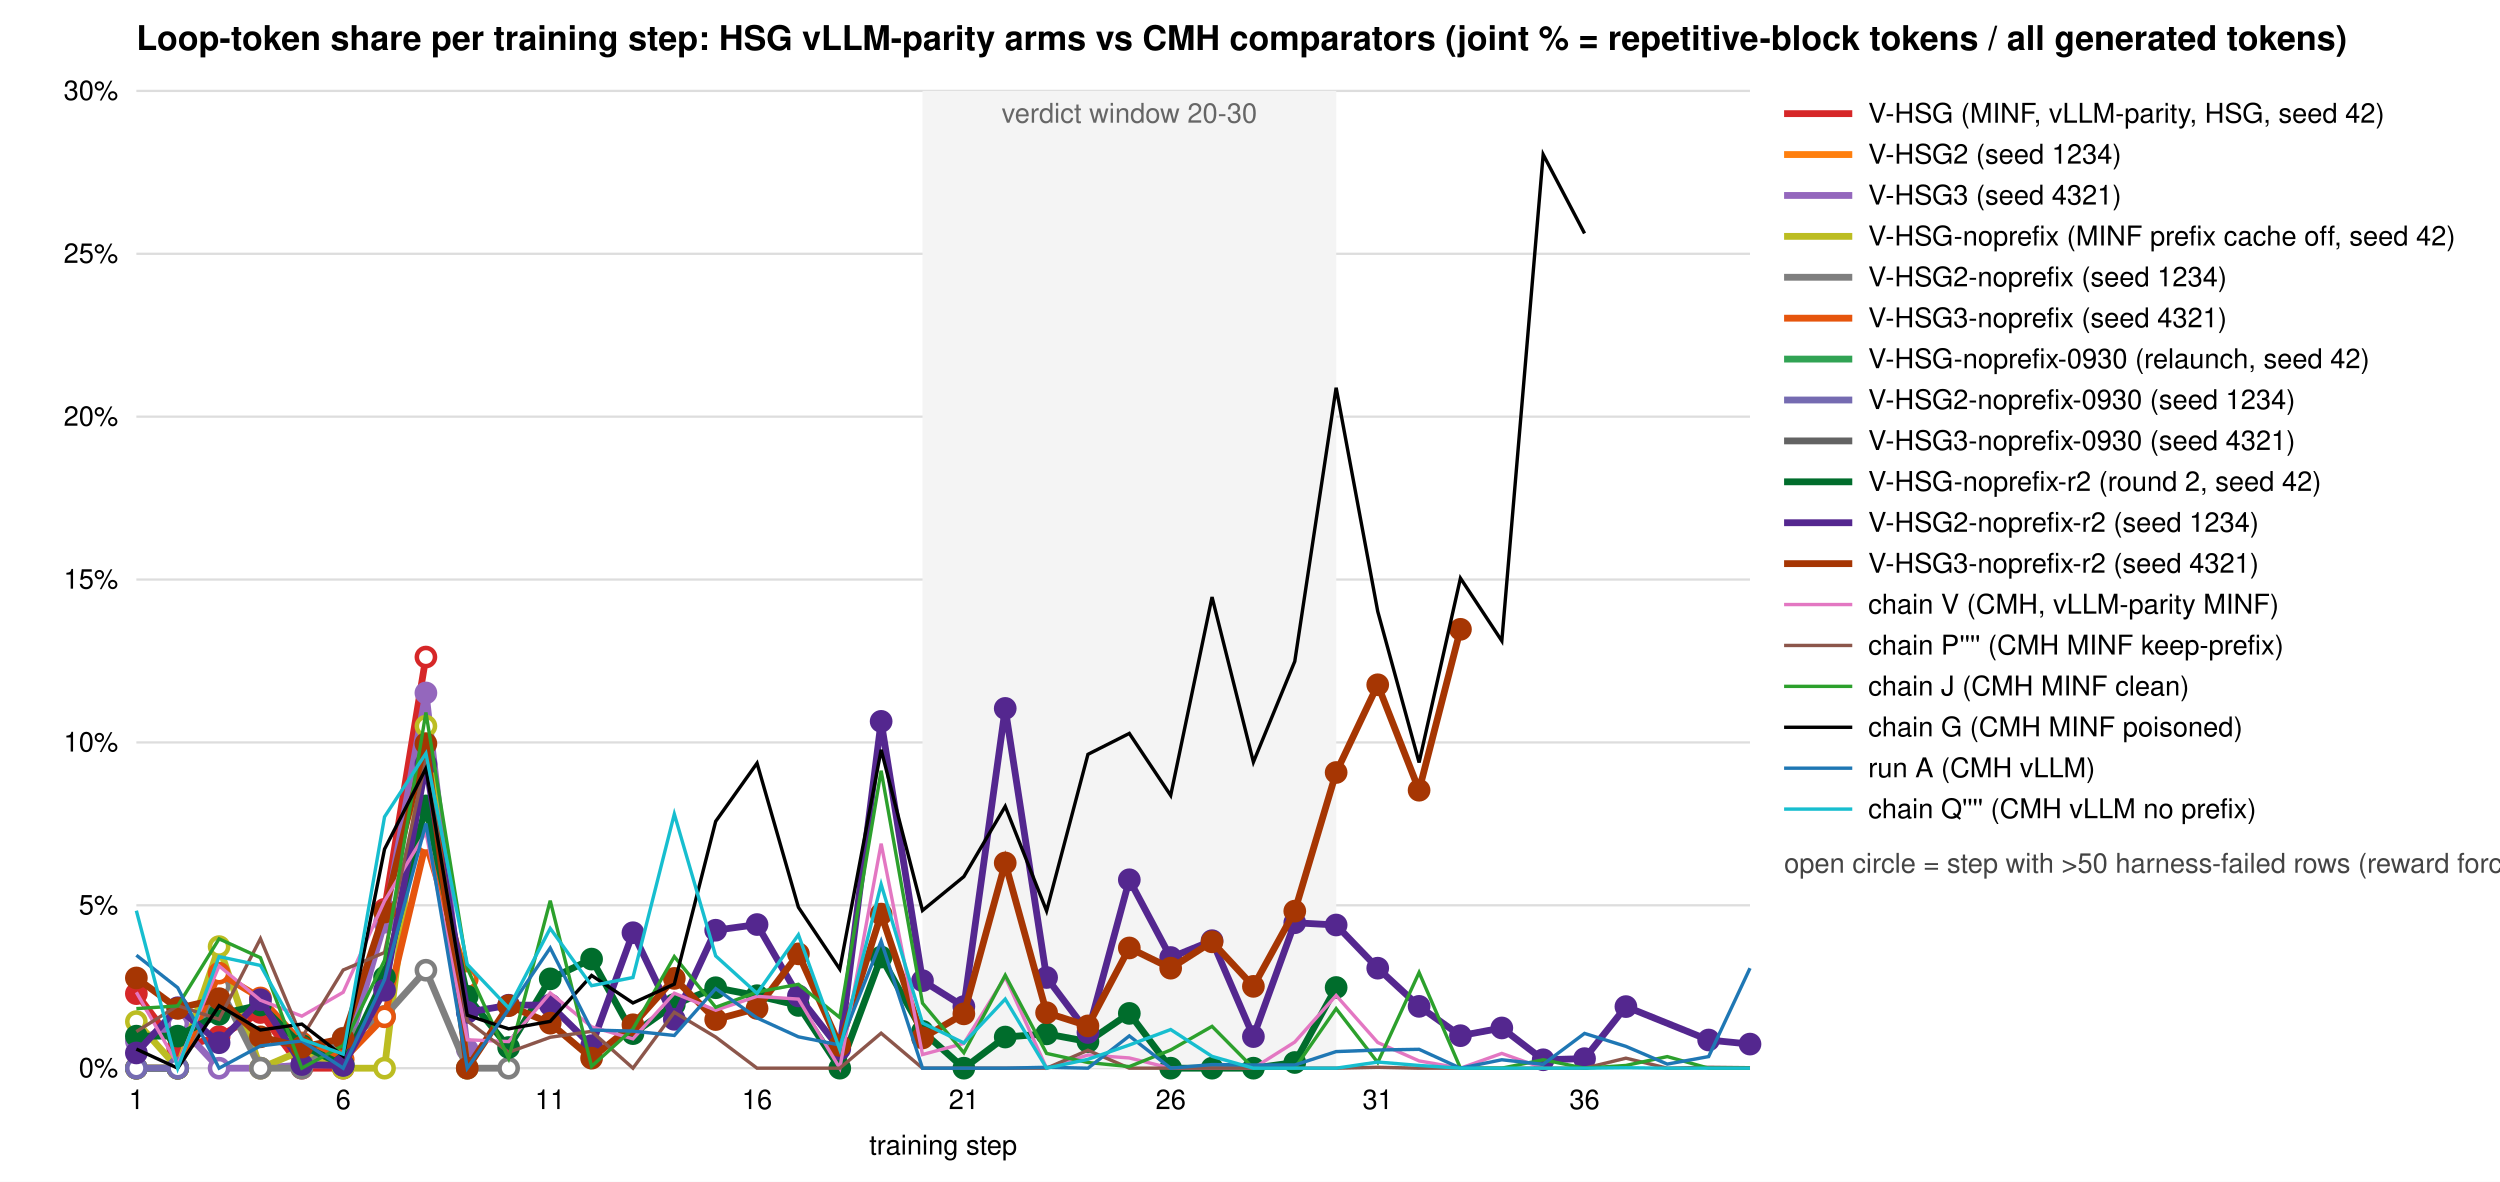
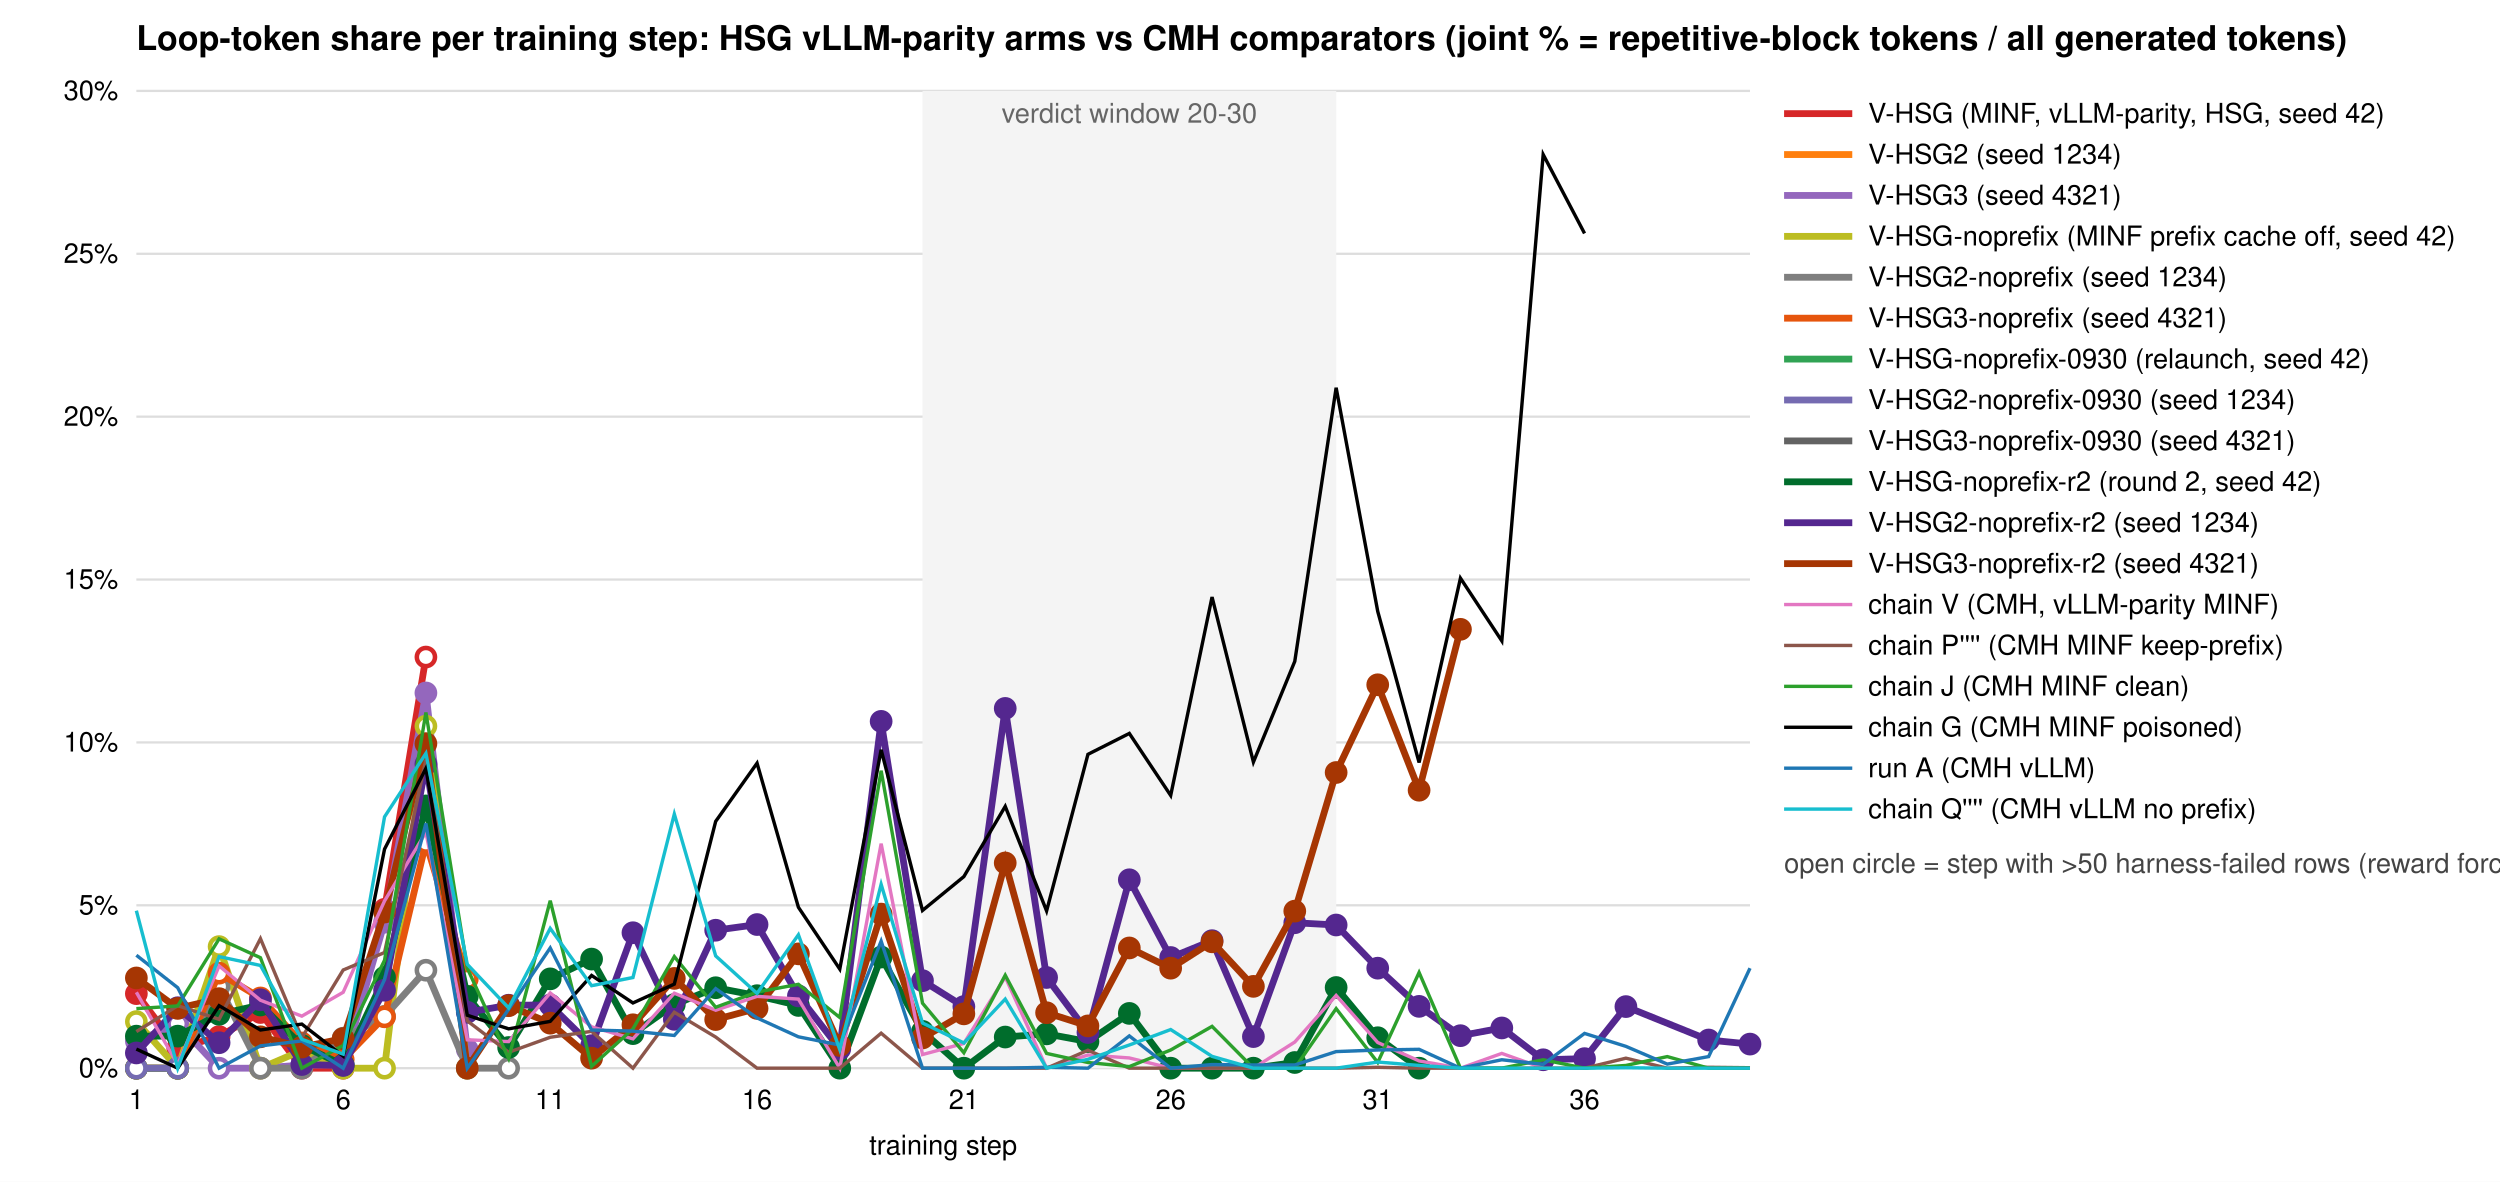
<svg xmlns="http://www.w3.org/2000/svg" width="1100" height="520" font-family="Helvetica,Arial" font-size="12">
  <rect width="1100" height="520" fill="white" />
  <text x="60" y="22" font-size="15" font-weight="bold">Loop-token share per training step: HSG vLLM-parity arms vs CMH comparators (joint % = repetitive-block tokens / all generated tokens)</text>
  <line x1="60" y1="470.0" x2="770" y2="470.0" stroke="#ddd" />
  <text x="52" y="474.0" text-anchor="end">0%</text>
  <line x1="60" y1="398.333" x2="770" y2="398.333" stroke="#ddd" />
  <text x="52" y="402.333" text-anchor="end">5%</text>
  <line x1="60" y1="326.667" x2="770" y2="326.667" stroke="#ddd" />
  <text x="52" y="330.667" text-anchor="end">10%</text>
  <line x1="60" y1="255.0" x2="770" y2="255.0" stroke="#ddd" />
  <text x="52" y="259.0" text-anchor="end">15%</text>
  <line x1="60" y1="183.333" x2="770" y2="183.333" stroke="#ddd" />
  <text x="52" y="187.333" text-anchor="end">20%</text>
  <line x1="60" y1="111.667" x2="770" y2="111.667" stroke="#ddd" />
  <text x="52" y="115.667" text-anchor="end">25%</text>
  <line x1="60" y1="40.0" x2="770" y2="40.0" stroke="#ddd" />
  <text x="52" y="44.0" text-anchor="end">30%</text>
  <text x="60.0" y="488" text-anchor="middle">1</text>
  <text x="151.026" y="488" text-anchor="middle">6</text>
  <text x="242.051" y="488" text-anchor="middle">11</text>
  <text x="333.077" y="488" text-anchor="middle">16</text>
  <text x="424.103" y="488" text-anchor="middle">21</text>
  <text x="515.128" y="488" text-anchor="middle">26</text>
  <text x="606.154" y="488" text-anchor="middle">31</text>
  <text x="697.179" y="488" text-anchor="middle">36</text>
  <text x="415.0" y="508" text-anchor="middle">training step</text>
  <rect x="405.897" y="40" width="182.051" height="430" fill="#f4f4f4" />
  <text x="496.923" y="54" text-anchor="middle" fill="#666">verdict window 20-30</text>
  <polyline fill="none" stroke="#d62728" stroke-width="3" points="60.0,437.2 78.2,461.2 96.4,456.1 114.6,445.5 132.8,470.0 151.0,470.0 169.2,400.1 187.4,289.1" />
  <circle cx="60.0" cy="437.2" r="4" fill="#d62728" stroke="#d62728" stroke-width="2" />
  <circle cx="78.2" cy="461.2" r="4" fill="#d62728" stroke="#d62728" stroke-width="2" />
  <circle cx="96.4" cy="456.1" r="4" fill="#d62728" stroke="#d62728" stroke-width="2" />
  <circle cx="114.6" cy="445.5" r="4" fill="#d62728" stroke="#d62728" stroke-width="2" />
  <circle cx="132.8" cy="470.0" r="4" fill="white" stroke="#d62728" stroke-width="2" />
  <circle cx="151.0" cy="470.0" r="4" fill="white" stroke="#d62728" stroke-width="2" />
  <circle cx="169.2" cy="400.1" r="4" fill="white" stroke="#d62728" stroke-width="2" />
  <circle cx="187.4" cy="289.1" r="4" fill="white" stroke="#d62728" stroke-width="2" />
  <line x1="785" y1="50" x2="815" y2="50" stroke="#d62728" stroke-width="3" />
  <text x="822" y="54">V-HSG (MINF, vLLM-parity, HSG, seed 42)</text>
  <polyline fill="none" stroke="#ff7f0e" stroke-width="3" points="60.0,470.0 78.2,470.0" />
  <circle cx="60.0" cy="470.0" r="4" fill="white" stroke="#ff7f0e" stroke-width="2" />
  <circle cx="78.2" cy="470.0" r="4" fill="white" stroke="#ff7f0e" stroke-width="2" />
  <line x1="785" y1="68" x2="815" y2="68" stroke="#ff7f0e" stroke-width="3" />
  <text x="822" y="72">V-HSG2 (seed 1234)</text>
  <polyline fill="none" stroke="#9467bd" stroke-width="3" points="60.0,458.1 78.2,450.5 96.4,470.0 114.6,470.0 132.8,468.6 151.0,468.5 169.2,405.8 187.4,304.9 205.6,461.8" />
  <circle cx="60.0" cy="458.1" r="4" fill="white" stroke="#9467bd" stroke-width="2" />
  <circle cx="78.2" cy="450.5" r="4" fill="white" stroke="#9467bd" stroke-width="2" />
  <circle cx="96.4" cy="470.0" r="4" fill="white" stroke="#9467bd" stroke-width="2" />
  <circle cx="114.6" cy="470.0" r="4" fill="white" stroke="#9467bd" stroke-width="2" />
  <circle cx="132.8" cy="468.6" r="4" fill="white" stroke="#9467bd" stroke-width="2" />
  <circle cx="151.0" cy="468.5" r="4" fill="white" stroke="#9467bd" stroke-width="2" />
  <circle cx="169.2" cy="405.8" r="4" fill="#9467bd" stroke="#9467bd" stroke-width="2" />
  <circle cx="187.4" cy="304.9" r="4" fill="#9467bd" stroke="#9467bd" stroke-width="2" />
  <circle cx="205.6" cy="461.8" r="4" fill="#9467bd" stroke="#9467bd" stroke-width="2" />
  <line x1="785" y1="86" x2="815" y2="86" stroke="#9467bd" stroke-width="3" />
  <text x="822" y="90">V-HSG3 (seed 4321)</text>
  <polyline fill="none" stroke="#bcbd22" stroke-width="3" points="60.0,449.5 78.2,470.0 96.4,416.5 114.6,470.0 132.8,462.2 151.0,470.0 169.2,470.0 187.4,319.5 205.6,470.0" />
  <circle cx="60.0" cy="449.5" r="4" fill="white" stroke="#bcbd22" stroke-width="2" />
  <circle cx="78.2" cy="470.0" r="4" fill="#bcbd22" stroke="#bcbd22" stroke-width="2" />
  <circle cx="96.4" cy="416.5" r="4" fill="white" stroke="#bcbd22" stroke-width="2" />
  <circle cx="114.6" cy="470.0" r="4" fill="white" stroke="#bcbd22" stroke-width="2" />
  <circle cx="132.8" cy="462.2" r="4" fill="white" stroke="#bcbd22" stroke-width="2" />
  <circle cx="151.0" cy="470.0" r="4" fill="white" stroke="#bcbd22" stroke-width="2" />
  <circle cx="169.2" cy="470.0" r="4" fill="white" stroke="#bcbd22" stroke-width="2" />
  <circle cx="187.4" cy="319.5" r="4" fill="white" stroke="#bcbd22" stroke-width="2" />
  <circle cx="205.6" cy="470.0" r="4" fill="white" stroke="#bcbd22" stroke-width="2" />
  <line x1="785" y1="104" x2="815" y2="104" stroke="#bcbd22" stroke-width="3" />
  <text x="822" y="108">V-HSG-noprefix (MINF prefix cache off, seed 42)</text>
  <polyline fill="none" stroke="#7f7f7f" stroke-width="3" points="60.0,470.0 78.2,470.0 96.4,434.0 114.6,470.0 132.8,470.0 151.0,456.8 169.2,447.2 187.4,426.9 205.6,470.0 223.8,470.0" />
  <circle cx="60.0" cy="470.0" r="4" fill="white" stroke="#7f7f7f" stroke-width="2" />
  <circle cx="78.2" cy="470.0" r="4" fill="white" stroke="#7f7f7f" stroke-width="2" />
  <circle cx="96.4" cy="434.0" r="4" fill="white" stroke="#7f7f7f" stroke-width="2" />
  <circle cx="114.6" cy="470.0" r="4" fill="white" stroke="#7f7f7f" stroke-width="2" />
  <circle cx="132.8" cy="470.0" r="4" fill="white" stroke="#7f7f7f" stroke-width="2" />
  <circle cx="151.0" cy="456.8" r="4" fill="white" stroke="#7f7f7f" stroke-width="2" />
  <circle cx="169.2" cy="447.2" r="4" fill="white" stroke="#7f7f7f" stroke-width="2" />
  <circle cx="187.4" cy="426.9" r="4" fill="white" stroke="#7f7f7f" stroke-width="2" />
  <circle cx="205.6" cy="470.0" r="4" fill="white" stroke="#7f7f7f" stroke-width="2" />
  <circle cx="223.8" cy="470.0" r="4" fill="white" stroke="#7f7f7f" stroke-width="2" />
  <line x1="785" y1="122" x2="815" y2="122" stroke="#7f7f7f" stroke-width="3" />
  <text x="822" y="126">V-HSG2-noprefix (seed 1234)</text>
  <polyline fill="none" stroke="#e6550d" stroke-width="3" points="60.0,470.0 78.2,470.0 96.4,428.2 114.6,439.1 132.8,458.9 151.0,466.2 169.2,447.4 187.4,370.7 205.6,430.8" />
  <circle cx="60.0" cy="470.0" r="4" fill="white" stroke="#e6550d" stroke-width="2" />
  <circle cx="78.2" cy="470.0" r="4" fill="white" stroke="#e6550d" stroke-width="2" />
  <circle cx="96.4" cy="428.2" r="4" fill="white" stroke="#e6550d" stroke-width="2" />
  <circle cx="114.6" cy="439.1" r="4" fill="white" stroke="#e6550d" stroke-width="2" />
  <circle cx="132.8" cy="458.9" r="4" fill="white" stroke="#e6550d" stroke-width="2" />
  <circle cx="151.0" cy="466.2" r="4" fill="#e6550d" stroke="#e6550d" stroke-width="2" />
  <circle cx="169.2" cy="447.4" r="4" fill="white" stroke="#e6550d" stroke-width="2" />
  <circle cx="187.4" cy="370.7" r="4" fill="white" stroke="#e6550d" stroke-width="2" />
  <circle cx="205.6" cy="430.8" r="4" fill="white" stroke="#e6550d" stroke-width="2" />
  <line x1="785" y1="140" x2="815" y2="140" stroke="#e6550d" stroke-width="3" />
  <text x="822" y="144">V-HSG3-noprefix (seed 4321)</text>
  <polyline fill="none" stroke="#31a354" stroke-width="3" points="60.0,470.0 78.2,470.0" />
  <circle cx="60.0" cy="470.0" r="4" fill="white" stroke="#31a354" stroke-width="2" />
  <circle cx="78.2" cy="470.0" r="4" fill="white" stroke="#31a354" stroke-width="2" />
  <line x1="785" y1="158" x2="815" y2="158" stroke="#31a354" stroke-width="3" />
  <text x="822" y="162">V-HSG-noprefix-0930 (relaunch, seed 42)</text>
  <polyline fill="none" stroke="#756bb1" stroke-width="3" points="60.0,470.0 78.2,470.0" />
  <circle cx="60.0" cy="470.0" r="4" fill="white" stroke="#756bb1" stroke-width="2" />
  <circle cx="78.2" cy="470.0" r="4" fill="white" stroke="#756bb1" stroke-width="2" />
  <line x1="785" y1="176" x2="815" y2="176" stroke="#756bb1" stroke-width="3" />
  <text x="822" y="180">V-HSG2-noprefix-0930 (seed 1234)</text>
  <line x1="785" y1="194" x2="815" y2="194" stroke="#636363" stroke-width="3" />
  <text x="822" y="198">V-HSG3-noprefix-0930 (seed 4321)</text>
-   <polyline fill="none" stroke="#006d2c" stroke-width="3" points="60.0,455.9 78.2,455.9 96.4,446.3 114.6,442.2 132.8,460.0 151.0,468.6 169.2,430.0 187.4,354.6 205.6,438.4 223.8,460.9 242.1,430.7 260.3,422.0 278.5,454.8 296.7,442.0 314.9,434.6 333.1,438.1 351.3,442.4 369.5,470.0 387.7,421.1 405.9,453.8 424.1,470.0 442.3,456.3 460.5,454.9 478.7,458.3 496.9,445.9 515.1,470.0 533.3,470.0 551.5,470.0 569.7,467.5 587.9,434.5" />
+   <polyline fill="none" stroke="#006d2c" stroke-width="3" points="60.0,455.9 78.2,455.9 96.4,446.3 114.6,442.2 132.8,460.0 151.0,468.6 169.2,430.0 187.4,354.6 205.6,438.4 223.8,460.9 242.1,430.7 260.3,422.0 278.5,454.8 296.7,442.0 314.9,434.6 333.1,438.1 351.3,442.4 369.5,470.0 387.7,421.1 405.9,453.8 424.1,470.0 442.3,456.3 460.5,454.9 478.7,458.3 496.9,445.9 515.1,470.0 533.3,470.0 551.5,470.0 569.7,467.5 587.9,434.5 606.2,456.6 624.4,470.0" />
  <circle cx="60.0" cy="455.9" r="4" fill="#006d2c" stroke="#006d2c" stroke-width="2" />
  <circle cx="78.2" cy="455.9" r="4" fill="#006d2c" stroke="#006d2c" stroke-width="2" />
  <circle cx="96.4" cy="446.3" r="4" fill="#006d2c" stroke="#006d2c" stroke-width="2" />
  <circle cx="114.6" cy="442.2" r="4" fill="#006d2c" stroke="#006d2c" stroke-width="2" />
  <circle cx="132.8" cy="460.0" r="4" fill="#006d2c" stroke="#006d2c" stroke-width="2" />
  <circle cx="151.0" cy="468.6" r="4" fill="#006d2c" stroke="#006d2c" stroke-width="2" />
  <circle cx="169.2" cy="430.0" r="4" fill="#006d2c" stroke="#006d2c" stroke-width="2" />
  <circle cx="187.4" cy="354.6" r="4" fill="#006d2c" stroke="#006d2c" stroke-width="2" />
  <circle cx="205.6" cy="438.4" r="4" fill="#006d2c" stroke="#006d2c" stroke-width="2" />
  <circle cx="223.8" cy="460.9" r="4" fill="#006d2c" stroke="#006d2c" stroke-width="2" />
  <circle cx="242.1" cy="430.7" r="4" fill="#006d2c" stroke="#006d2c" stroke-width="2" />
  <circle cx="260.3" cy="422.0" r="4" fill="#006d2c" stroke="#006d2c" stroke-width="2" />
  <circle cx="278.5" cy="454.8" r="4" fill="#006d2c" stroke="#006d2c" stroke-width="2" />
  <circle cx="296.7" cy="442.0" r="4" fill="#006d2c" stroke="#006d2c" stroke-width="2" />
  <circle cx="314.9" cy="434.6" r="4" fill="#006d2c" stroke="#006d2c" stroke-width="2" />
  <circle cx="333.1" cy="438.1" r="4" fill="#006d2c" stroke="#006d2c" stroke-width="2" />
  <circle cx="351.3" cy="442.4" r="4" fill="#006d2c" stroke="#006d2c" stroke-width="2" />
  <circle cx="369.5" cy="470.0" r="4" fill="#006d2c" stroke="#006d2c" stroke-width="2" />
  <circle cx="387.7" cy="421.1" r="4" fill="#006d2c" stroke="#006d2c" stroke-width="2" />
  <circle cx="405.9" cy="453.8" r="4" fill="#006d2c" stroke="#006d2c" stroke-width="2" />
  <circle cx="424.1" cy="470.0" r="4" fill="#006d2c" stroke="#006d2c" stroke-width="2" />
  <circle cx="442.3" cy="456.3" r="4" fill="#006d2c" stroke="#006d2c" stroke-width="2" />
  <circle cx="460.5" cy="454.9" r="4" fill="#006d2c" stroke="#006d2c" stroke-width="2" />
  <circle cx="478.7" cy="458.3" r="4" fill="#006d2c" stroke="#006d2c" stroke-width="2" />
  <circle cx="496.9" cy="445.9" r="4" fill="#006d2c" stroke="#006d2c" stroke-width="2" />
  <circle cx="515.1" cy="470.0" r="4" fill="#006d2c" stroke="#006d2c" stroke-width="2" />
  <circle cx="533.3" cy="470.0" r="4" fill="#006d2c" stroke="#006d2c" stroke-width="2" />
  <circle cx="551.5" cy="470.0" r="4" fill="#006d2c" stroke="#006d2c" stroke-width="2" />
  <circle cx="569.7" cy="467.5" r="4" fill="#006d2c" stroke="#006d2c" stroke-width="2" />
  <circle cx="587.9" cy="434.5" r="4" fill="#006d2c" stroke="#006d2c" stroke-width="2" />
+   <circle cx="606.2" cy="456.6" r="4" fill="#006d2c" stroke="#006d2c" stroke-width="2" />
+   <circle cx="624.4" cy="470.0" r="4" fill="#006d2c" stroke="#006d2c" stroke-width="2" />
  <line x1="785" y1="212" x2="815" y2="212" stroke="#006d2c" stroke-width="3" />
  <text x="822" y="216">V-HSG-noprefix-r2 (round 2, seed 42)</text>
  <polyline fill="none" stroke="#54278f" stroke-width="3" points="60.0,463.3 78.2,443.4 96.4,458.8 114.6,439.9 132.8,468.4 151.0,468.8 169.2,435.7 187.4,336.2 205.6,445.4 223.8,442.3 242.1,442.2 260.3,460.1 278.5,410.4 296.7,448.5 314.9,409.3 333.1,406.8 351.3,438.2 369.5,461.5 387.7,317.4 405.9,431.5 424.1,442.9 442.3,311.7 460.5,430.1 478.7,454.3 496.9,387.1 515.1,421.3 533.3,413.9 551.5,456.1 569.7,406.0 587.9,407.0 606.2,426.0 624.4,442.8 642.6,455.7 660.8,452.3 679.0,466.3 697.2,465.8 715.4,442.9 751.8,457.6 770.0,459.4" />
  <circle cx="60.0" cy="463.3" r="4" fill="#54278f" stroke="#54278f" stroke-width="2" />
  <circle cx="78.2" cy="443.4" r="4" fill="#54278f" stroke="#54278f" stroke-width="2" />
  <circle cx="96.4" cy="458.8" r="4" fill="#54278f" stroke="#54278f" stroke-width="2" />
  <circle cx="114.6" cy="439.9" r="4" fill="#54278f" stroke="#54278f" stroke-width="2" />
  <circle cx="132.8" cy="468.4" r="4" fill="#54278f" stroke="#54278f" stroke-width="2" />
  <circle cx="151.0" cy="468.8" r="4" fill="#54278f" stroke="#54278f" stroke-width="2" />
  <circle cx="169.2" cy="435.7" r="4" fill="#54278f" stroke="#54278f" stroke-width="2" />
  <circle cx="187.4" cy="336.2" r="4" fill="#54278f" stroke="#54278f" stroke-width="2" />
  <circle cx="205.6" cy="445.4" r="4" fill="#54278f" stroke="#54278f" stroke-width="2" />
  <circle cx="223.8" cy="442.3" r="4" fill="#54278f" stroke="#54278f" stroke-width="2" />
  <circle cx="242.1" cy="442.2" r="4" fill="#54278f" stroke="#54278f" stroke-width="2" />
  <circle cx="260.3" cy="460.1" r="4" fill="#54278f" stroke="#54278f" stroke-width="2" />
  <circle cx="278.5" cy="410.4" r="4" fill="#54278f" stroke="#54278f" stroke-width="2" />
  <circle cx="296.7" cy="448.5" r="4" fill="#54278f" stroke="#54278f" stroke-width="2" />
  <circle cx="314.9" cy="409.3" r="4" fill="#54278f" stroke="#54278f" stroke-width="2" />
  <circle cx="333.1" cy="406.8" r="4" fill="#54278f" stroke="#54278f" stroke-width="2" />
  <circle cx="351.3" cy="438.2" r="4" fill="#54278f" stroke="#54278f" stroke-width="2" />
  <circle cx="369.5" cy="461.5" r="4" fill="#54278f" stroke="#54278f" stroke-width="2" />
  <circle cx="387.7" cy="317.4" r="4" fill="#54278f" stroke="#54278f" stroke-width="2" />
  <circle cx="405.9" cy="431.5" r="4" fill="#54278f" stroke="#54278f" stroke-width="2" />
  <circle cx="424.1" cy="442.9" r="4" fill="#54278f" stroke="#54278f" stroke-width="2" />
  <circle cx="442.3" cy="311.7" r="4" fill="#54278f" stroke="#54278f" stroke-width="2" />
  <circle cx="460.5" cy="430.1" r="4" fill="#54278f" stroke="#54278f" stroke-width="2" />
  <circle cx="478.7" cy="454.3" r="4" fill="#54278f" stroke="#54278f" stroke-width="2" />
  <circle cx="496.9" cy="387.1" r="4" fill="#54278f" stroke="#54278f" stroke-width="2" />
  <circle cx="515.1" cy="421.3" r="4" fill="#54278f" stroke="#54278f" stroke-width="2" />
  <circle cx="533.3" cy="413.9" r="4" fill="#54278f" stroke="#54278f" stroke-width="2" />
  <circle cx="551.5" cy="456.1" r="4" fill="#54278f" stroke="#54278f" stroke-width="2" />
  <circle cx="569.7" cy="406.0" r="4" fill="#54278f" stroke="#54278f" stroke-width="2" />
  <circle cx="587.9" cy="407.0" r="4" fill="#54278f" stroke="#54278f" stroke-width="2" />
  <circle cx="606.2" cy="426.0" r="4" fill="#54278f" stroke="#54278f" stroke-width="2" />
  <circle cx="624.4" cy="442.8" r="4" fill="#54278f" stroke="#54278f" stroke-width="2" />
  <circle cx="642.6" cy="455.7" r="4" fill="#54278f" stroke="#54278f" stroke-width="2" />
  <circle cx="660.8" cy="452.3" r="4" fill="#54278f" stroke="#54278f" stroke-width="2" />
  <circle cx="679.0" cy="466.3" r="4" fill="#54278f" stroke="#54278f" stroke-width="2" />
  <circle cx="697.2" cy="465.8" r="4" fill="#54278f" stroke="#54278f" stroke-width="2" />
  <circle cx="715.4" cy="442.9" r="4" fill="#54278f" stroke="#54278f" stroke-width="2" />
  <circle cx="751.8" cy="457.6" r="4" fill="#54278f" stroke="#54278f" stroke-width="2" />
  <circle cx="770.0" cy="459.4" r="4" fill="#54278f" stroke="#54278f" stroke-width="2" />
  <line x1="785" y1="230" x2="815" y2="230" stroke="#54278f" stroke-width="3" />
  <text x="822" y="234">V-HSG2-noprefix-r2 (seed 1234)</text>
  <polyline fill="none" stroke="#a63603" stroke-width="3" points="60.0,430.3 78.2,443.7 96.4,439.4 114.6,456.2 132.8,460.7 151.0,457.0 169.2,401.3 187.4,327.2 205.6,470.0 223.8,442.5 242.1,450.2 260.3,465.6 278.5,450.9 296.7,430.5 314.9,448.6 333.1,443.7 351.3,419.7 369.5,460.0 387.7,402.2 405.9,456.7 424.1,446.1 442.3,379.7 460.5,445.6 478.7,451.4 496.9,417.1 515.1,426.0 533.3,414.4 551.5,434.0 569.7,400.9 587.9,339.9 606.2,301.3 624.4,347.7 642.6,276.9" />
  <circle cx="60.0" cy="430.3" r="4" fill="#a63603" stroke="#a63603" stroke-width="2" />
  <circle cx="78.2" cy="443.7" r="4" fill="#a63603" stroke="#a63603" stroke-width="2" />
  <circle cx="96.4" cy="439.4" r="4" fill="#a63603" stroke="#a63603" stroke-width="2" />
  <circle cx="114.6" cy="456.2" r="4" fill="#a63603" stroke="#a63603" stroke-width="2" />
  <circle cx="132.8" cy="460.7" r="4" fill="#a63603" stroke="#a63603" stroke-width="2" />
  <circle cx="151.0" cy="457.0" r="4" fill="#a63603" stroke="#a63603" stroke-width="2" />
  <circle cx="169.2" cy="401.3" r="4" fill="#a63603" stroke="#a63603" stroke-width="2" />
  <circle cx="187.4" cy="327.2" r="4" fill="#a63603" stroke="#a63603" stroke-width="2" />
  <circle cx="205.6" cy="470.0" r="4" fill="#a63603" stroke="#a63603" stroke-width="2" />
  <circle cx="223.8" cy="442.5" r="4" fill="#a63603" stroke="#a63603" stroke-width="2" />
  <circle cx="242.1" cy="450.2" r="4" fill="#a63603" stroke="#a63603" stroke-width="2" />
  <circle cx="260.3" cy="465.6" r="4" fill="#a63603" stroke="#a63603" stroke-width="2" />
  <circle cx="278.5" cy="450.9" r="4" fill="#a63603" stroke="#a63603" stroke-width="2" />
  <circle cx="296.7" cy="430.5" r="4" fill="#a63603" stroke="#a63603" stroke-width="2" />
  <circle cx="314.9" cy="448.6" r="4" fill="#a63603" stroke="#a63603" stroke-width="2" />
  <circle cx="333.1" cy="443.7" r="4" fill="#a63603" stroke="#a63603" stroke-width="2" />
  <circle cx="351.3" cy="419.7" r="4" fill="#a63603" stroke="#a63603" stroke-width="2" />
  <circle cx="369.5" cy="460.0" r="4" fill="#a63603" stroke="#a63603" stroke-width="2" />
  <circle cx="387.7" cy="402.2" r="4" fill="#a63603" stroke="#a63603" stroke-width="2" />
  <circle cx="405.9" cy="456.7" r="4" fill="#a63603" stroke="#a63603" stroke-width="2" />
  <circle cx="424.1" cy="446.1" r="4" fill="#a63603" stroke="#a63603" stroke-width="2" />
  <circle cx="442.3" cy="379.7" r="4" fill="#a63603" stroke="#a63603" stroke-width="2" />
  <circle cx="460.5" cy="445.6" r="4" fill="#a63603" stroke="#a63603" stroke-width="2" />
  <circle cx="478.7" cy="451.4" r="4" fill="#a63603" stroke="#a63603" stroke-width="2" />
  <circle cx="496.9" cy="417.1" r="4" fill="#a63603" stroke="#a63603" stroke-width="2" />
  <circle cx="515.1" cy="426.0" r="4" fill="#a63603" stroke="#a63603" stroke-width="2" />
  <circle cx="533.3" cy="414.4" r="4" fill="#a63603" stroke="#a63603" stroke-width="2" />
  <circle cx="551.5" cy="434.0" r="4" fill="#a63603" stroke="#a63603" stroke-width="2" />
  <circle cx="569.7" cy="400.9" r="4" fill="#a63603" stroke="#a63603" stroke-width="2" />
  <circle cx="587.9" cy="339.9" r="4" fill="#a63603" stroke="#a63603" stroke-width="2" />
  <circle cx="606.2" cy="301.3" r="4" fill="#a63603" stroke="#a63603" stroke-width="2" />
  <circle cx="624.4" cy="347.7" r="4" fill="#a63603" stroke="#a63603" stroke-width="2" />
  <circle cx="642.6" cy="276.9" r="4" fill="#a63603" stroke="#a63603" stroke-width="2" />
  <line x1="785" y1="248" x2="815" y2="248" stroke="#a63603" stroke-width="3" />
  <text x="822" y="252">V-HSG3-noprefix-r2 (seed 4321)</text>
  <polyline fill="none" stroke="#e377c2" stroke-width="1.5" points="60.0,436.6 78.2,468.4 96.4,425.0 114.6,440.1 132.8,447.1 151.0,436.6 169.2,396.4 187.4,366.2 205.6,457.5 223.8,458.3 242.1,436.9 260.3,451.8 278.5,457.1 296.7,437.0 314.9,444.5 333.1,438.4 351.3,439.6 369.5,470.0 387.7,371.2 405.9,464.0 424.1,459.1 442.3,429.9 460.5,470.0 478.7,464.2 496.9,465.5 515.1,470.0 533.3,470.0 551.5,470.0 569.7,458.5 587.9,438.0 606.2,458.7 624.4,466.8 642.6,470.0 660.8,463.5 679.0,470.0" />
  <line x1="785" y1="266" x2="815" y2="266" stroke="#e377c2" stroke-width="1.5" />
  <text x="822" y="270">chain V (CMH, vLLM-parity MINF)</text>
  <polyline fill="none" stroke="#8c564b" stroke-width="1.5" points="60.0,453.9 78.2,442.5 96.4,448.5 114.6,413.0 132.8,456.6 151.0,426.8 169.2,419.1 187.4,334.3 205.6,449.2 223.8,463.0 242.1,456.4 260.3,453.8 278.5,470.0 296.7,445.4 314.9,456.3 333.1,470.0 351.3,470.0 369.5,470.0 387.7,454.6 405.9,470.0 424.1,470.0 442.3,470.0 460.5,470.0 478.7,462.1 496.9,470.0 515.1,470.0 533.3,470.0 551.5,470.0 569.7,470.0 587.9,470.0 606.2,469.6 624.4,470.0 642.6,470.0 660.8,470.0 679.0,470.0 697.2,470.0 715.4,465.6 733.6,470.0 751.8,469.6 770.0,469.8" />
  <line x1="785" y1="284" x2="815" y2="284" stroke="#8c564b" stroke-width="1.5" />
  <text x="822" y="288">chain P'''' (CMH MINF keep-prefix)</text>
  <polyline fill="none" stroke="#2ca02c" stroke-width="1.5" points="60.0,443.8 78.2,442.6 96.4,413.1 114.6,421.4 132.8,470.0 151.0,460.0 169.2,422.5 187.4,313.5 205.6,426.0 223.8,465.7 242.1,396.3 260.3,469.2 278.5,452.7 296.7,420.9 314.9,443.2 333.1,436.5 351.3,433.1 369.5,447.7 387.7,339.1 405.9,441.4 424.1,463.2 442.3,429.1 460.5,463.5 478.7,467.5 496.9,469.3 515.1,462.0 533.3,451.6 551.5,470.0 569.7,470.0 587.9,443.8 606.2,467.5 624.4,427.9 642.6,470.0 660.8,470.0 679.0,466.3 697.2,470.0 715.4,468.8 733.6,464.9 751.8,470.0 770.0,470.0" />
  <line x1="785" y1="302" x2="815" y2="302" stroke="#2ca02c" stroke-width="1.5" />
  <text x="822" y="306">chain J (CMH MINF clean)</text>
  <polyline fill="none" stroke="#000000" stroke-width="1.5" points="60.0,461.6 78.2,470.0 96.4,442.5 114.6,453.2 132.8,450.6 151.0,464.7 169.2,373.6 187.4,338.1 205.6,446.7 223.8,452.7 242.1,449.4 260.3,429.2 278.5,441.3 296.7,433.0 314.9,361.4 333.1,335.8 351.3,399.2 369.5,426.4 387.7,329.9 405.9,400.6 424.1,385.7 442.3,354.8 460.5,400.8 478.7,331.9 496.9,322.7 515.1,350.0 533.3,262.7 551.5,335.3 569.7,291.0 587.9,170.6 606.2,269.0 624.4,335.5 642.6,254.4 660.8,282.0 679.0,68.0 697.2,102.7" />
  <line x1="785" y1="320" x2="815" y2="320" stroke="#000000" stroke-width="1.5" />
  <text x="822" y="324">chain G (CMH MINF poisoned)</text>
  <polyline fill="none" stroke="#1f77b4" stroke-width="1.5" points="60.0,420.3 78.2,434.6 96.4,470.0 114.6,460.2 132.8,458.0 151.0,470.0 169.2,431.0 187.4,362.3 205.6,470.0 223.8,444.1 242.1,417.1 260.3,453.2 278.5,453.7 296.7,455.6 314.9,435.0 333.1,447.9 351.3,456.2 369.5,459.8 387.7,414.1 405.9,470.0 424.1,470.0 442.3,470.0 460.5,469.6 478.7,470.0 496.9,455.8 515.1,470.0 533.3,468.4 551.5,468.6 569.7,468.6 587.9,462.7 606.2,462.0 624.4,461.7 642.6,470.0 660.8,466.3 679.0,468.3 697.2,454.7 715.4,460.4 733.6,468.2 751.8,464.9 770.0,426.0" />
  <line x1="785" y1="338" x2="815" y2="338" stroke="#1f77b4" stroke-width="1.5" />
  <text x="822" y="342">run A (CMH vLLM)</text>
  <polyline fill="none" stroke="#17becf" stroke-width="1.5" points="60.0,400.7 78.2,470.0 96.4,420.9 114.6,424.8 132.8,457.3 151.0,463.8 169.2,359.4 187.4,331.5 205.6,424.3 223.8,443.5 242.1,408.5 260.3,433.7 278.5,430.1 296.7,358.2 314.9,420.6 333.1,437.1 351.3,411.3 369.5,461.8 387.7,389.1 405.9,450.1 424.1,458.9 442.3,439.6 460.5,470.0 478.7,466.1 496.9,459.8 515.1,453.0 533.3,464.8 551.5,470.0 569.7,470.0 587.9,470.0 606.2,467.3 624.4,468.8 642.6,470.0 660.8,470.0 679.0,470.0 697.2,470.0 715.4,469.8 733.6,470.0 751.8,470.0 770.0,470.0" />
  <line x1="785" y1="356" x2="815" y2="356" stroke="#17becf" stroke-width="1.5" />
  <text x="822" y="360">chain Q'''' (CMH vLLM no prefix)</text>
  <text x="785" y="384" fill="#444">open circle = step with &gt;50 harness-failed rows (reward forced 0)</text>
</svg>
